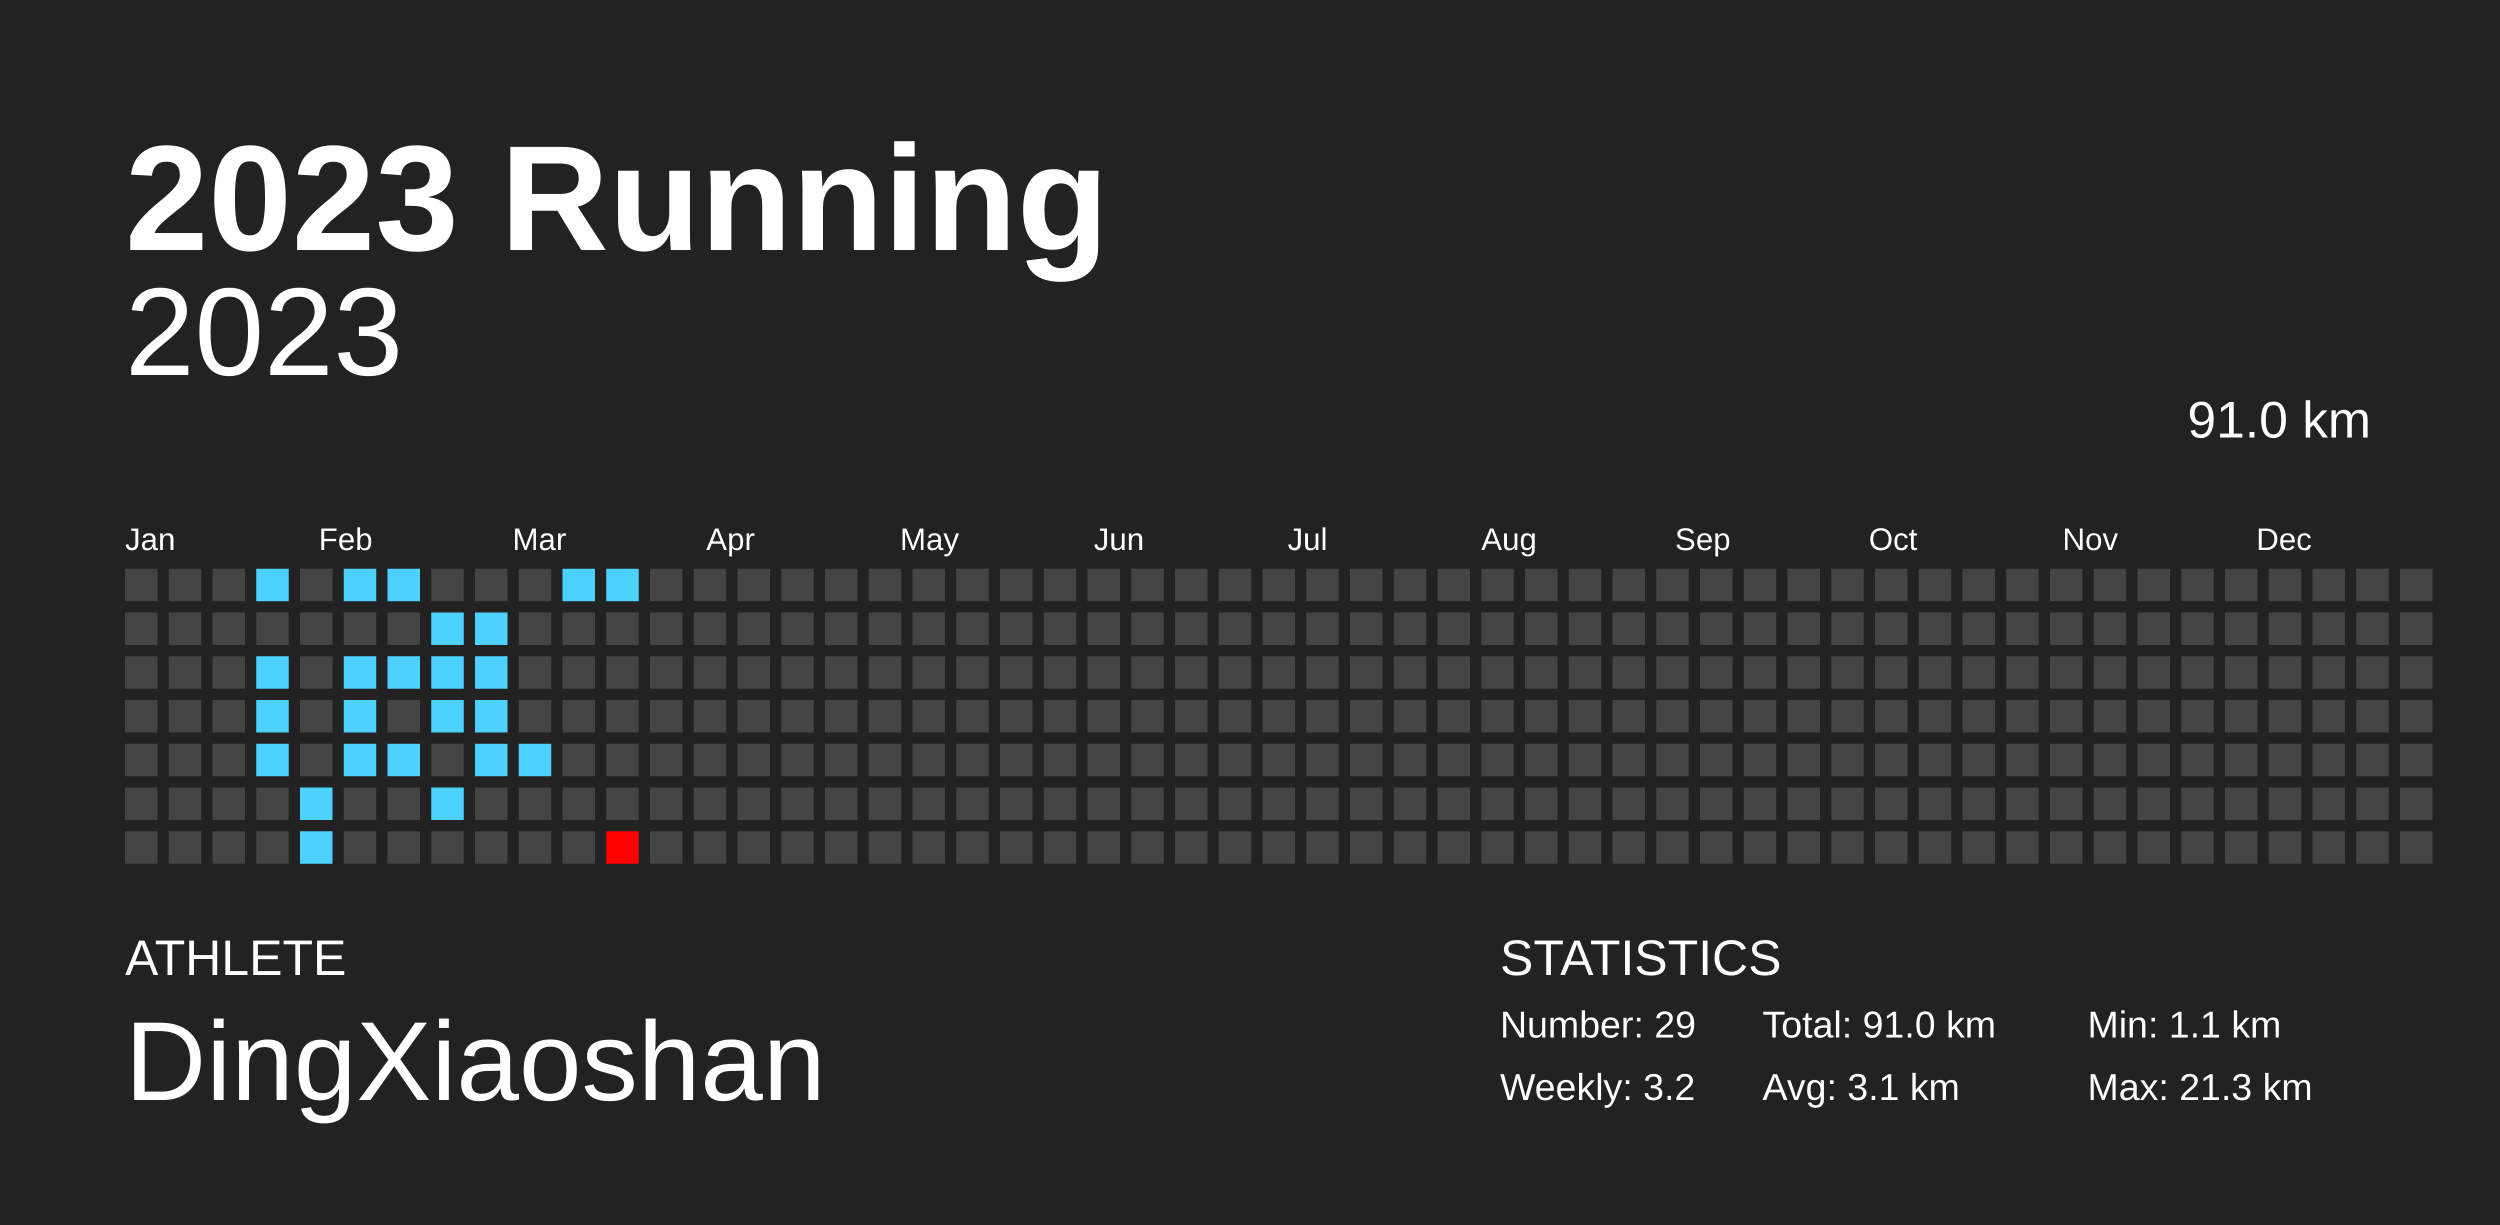
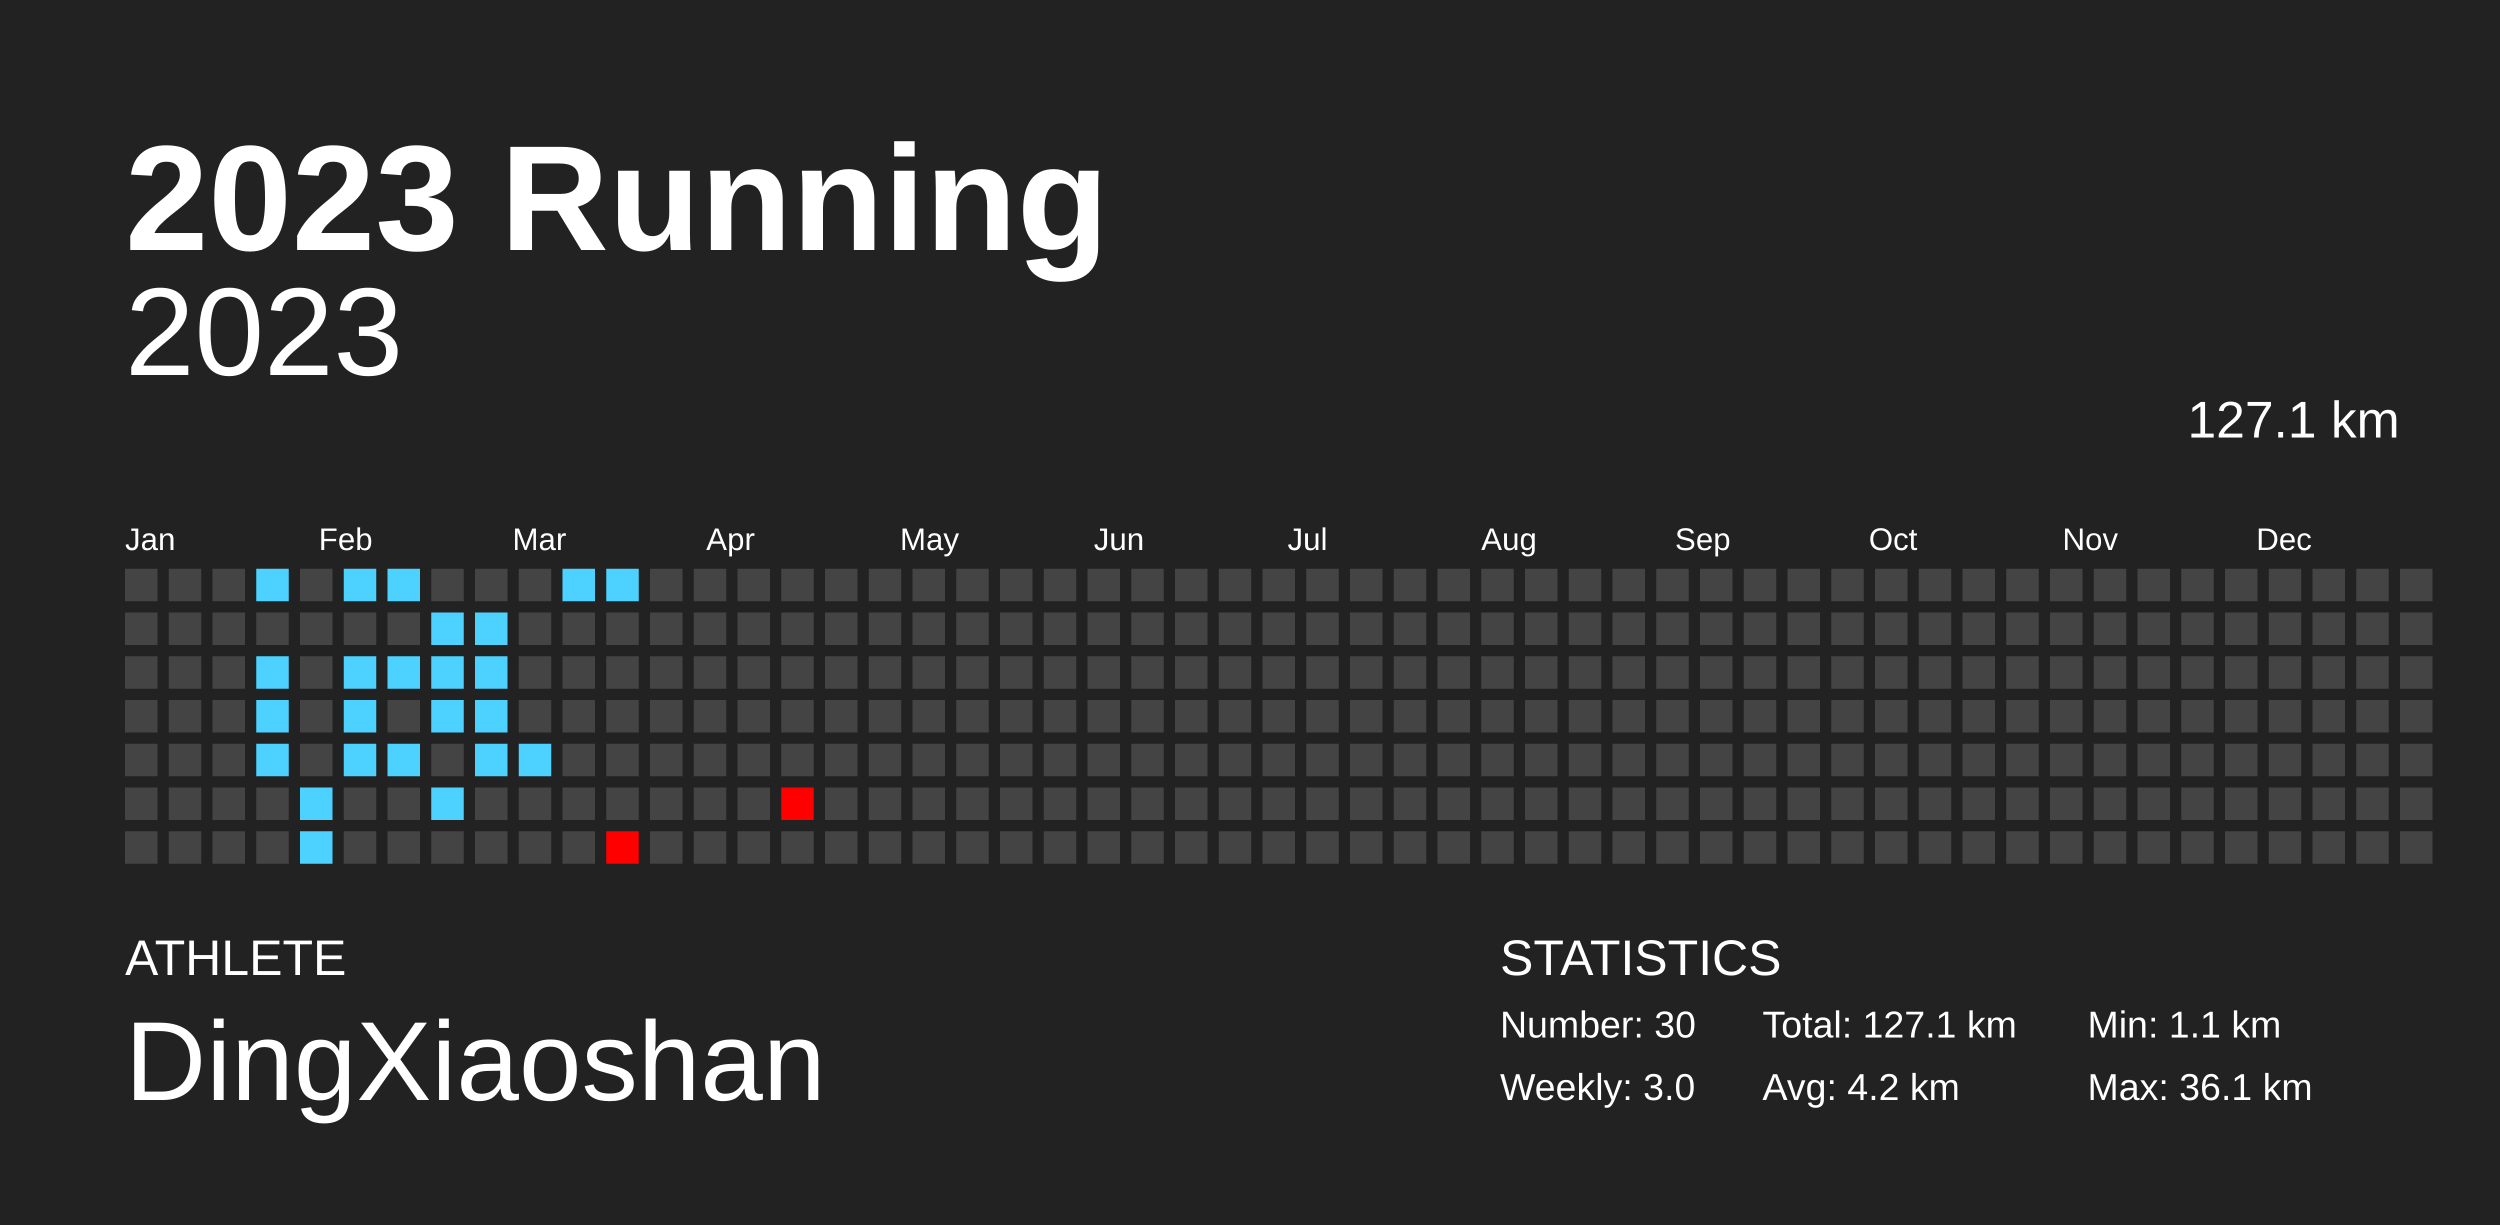
<svg xmlns="http://www.w3.org/2000/svg" baseProfile="full" height="98mm" version="1.1" viewBox="0,0,200,98" width="200mm">
  <defs />
  <rect fill="#222222" height="98" width="200" x="0" y="0" />
  <text fill="#FFFFFF" style="font-size:12px; font-family:Arial; font-weight:bold;" x="10" y="20">2023 Running</text>
  <text fill="#FFFFFF" style="font-size:4px; font-family:Arial" x="10" y="78">ATHLETE</text>
  <text fill="#FFFFFF" style="font-size:9px; font-family:Arial" x="10" y="88">DingXiaoshan</text>
  <text fill="#FFFFFF" style="font-size:4px; font-family:Arial" x="120" y="78">STATISTICS</text>
-   <text fill="#FFFFFF" style="font-size:3px; font-family:Arial" x="120" y="83">Number: 29</text>
-   <text fill="#FFFFFF" style="font-size:3px; font-family:Arial" x="120" y="88">Weekly: 3.2</text>
-   <text fill="#FFFFFF" style="font-size:3px; font-family:Arial" x="141" y="83">Total: 91.0 km</text>
-   <text fill="#FFFFFF" style="font-size:3px; font-family:Arial" x="141" y="88">Avg: 3.1 km</text>
+   <text fill="#FFFFFF" style="font-size:3px; font-family:Arial" x="120" y="83">Number: 30</text>
+   <text fill="#FFFFFF" style="font-size:3px; font-family:Arial" x="120" y="88">Weekly: 3.0</text>
+   <text fill="#FFFFFF" style="font-size:3px; font-family:Arial" x="141" y="83">Total: 127.1 km</text>
+   <text fill="#FFFFFF" style="font-size:3px; font-family:Arial" x="141" y="88">Avg: 4.2 km</text>
  <text fill="#FFFFFF" style="font-size:3px; font-family:Arial" x="167" y="83">Min: 1.1 km</text>
-   <text fill="#FFFFFF" style="font-size:3px; font-family:Arial" x="167" y="88">Max: 21.3 km</text>
+   <text fill="#FFFFFF" style="font-size:3px; font-family:Arial" x="167" y="88">Max: 36.1 km</text>
  <text alignment-baseline="hanging" fill="#FFFFFF" style="font-size:10.0px; font-family:Arial;" x="10" y="30">2023</text>
-   <text alignment-baseline="hanging" fill="#FFFFFF" style="font-size:4.125px; font-family:Arial;" x="175" y="35">91.0 km</text>
+   <text alignment-baseline="hanging" fill="#FFFFFF" style="font-size:4.125px; font-family:Arial;" x="175" y="35">127.1 km</text>
  <text fill="#FFFFFF" style="font-size:2.5px; font-family:Arial" x="10.0" y="44">Jan</text>
  <text fill="#FFFFFF" style="font-size:2.5px; font-family:Arial" x="25.5" y="44">Feb</text>
  <text fill="#FFFFFF" style="font-size:2.5px; font-family:Arial" x="41.0" y="44">Mar</text>
  <text fill="#FFFFFF" style="font-size:2.5px; font-family:Arial" x="56.5" y="44">Apr</text>
  <text fill="#FFFFFF" style="font-size:2.5px; font-family:Arial" x="72.0" y="44">May</text>
  <text fill="#FFFFFF" style="font-size:2.5px; font-family:Arial" x="87.5" y="44">Jun</text>
  <text fill="#FFFFFF" style="font-size:2.5px; font-family:Arial" x="103.0" y="44">Jul</text>
  <text fill="#FFFFFF" style="font-size:2.5px; font-family:Arial" x="118.5" y="44">Aug</text>
  <text fill="#FFFFFF" style="font-size:2.5px; font-family:Arial" x="134.0" y="44">Sep</text>
  <text fill="#FFFFFF" style="font-size:2.5px; font-family:Arial" x="149.5" y="44">Oct</text>
  <text fill="#FFFFFF" style="font-size:2.5px; font-family:Arial" x="165.0" y="44">Nov</text>
  <text fill="#FFFFFF" style="font-size:2.5px; font-family:Arial" x="180.5" y="44">Dec</text>
  <rect fill="#444444" height="2.6" width="2.6" x="10.0" y="45.5" />
  <rect fill="#444444" height="2.6" width="2.6" x="10.0" y="49.0" />
  <rect fill="#444444" height="2.6" width="2.6" x="10.0" y="52.5" />
  <rect fill="#444444" height="2.6" width="2.6" x="10.0" y="56.0" />
  <rect fill="#444444" height="2.6" width="2.6" x="10.0" y="59.5" />
  <rect fill="#444444" height="2.6" width="2.6" x="10.0" y="63.0" />
  <rect fill="#444444" height="2.6" width="2.6" x="10.0" y="66.5" />
  <rect fill="#444444" height="2.6" width="2.6" x="13.5" y="45.5" />
  <rect fill="#444444" height="2.6" width="2.6" x="13.5" y="49.0" />
  <rect fill="#444444" height="2.6" width="2.6" x="13.5" y="52.5" />
  <rect fill="#444444" height="2.6" width="2.6" x="13.5" y="56.0" />
  <rect fill="#444444" height="2.6" width="2.6" x="13.5" y="59.5" />
  <rect fill="#444444" height="2.6" width="2.6" x="13.5" y="63.0" />
  <rect fill="#444444" height="2.6" width="2.6" x="13.5" y="66.5" />
  <rect fill="#444444" height="2.6" width="2.6" x="17.0" y="45.5" />
  <rect fill="#444444" height="2.6" width="2.6" x="17.0" y="49.0" />
  <rect fill="#444444" height="2.6" width="2.6" x="17.0" y="52.5" />
  <rect fill="#444444" height="2.6" width="2.6" x="17.0" y="56.0" />
  <rect fill="#444444" height="2.6" width="2.6" x="17.0" y="59.5" />
  <rect fill="#444444" height="2.6" width="2.6" x="17.0" y="63.0" />
  <rect fill="#444444" height="2.6" width="2.6" x="17.0" y="66.5" />
  <rect fill="#4dd2ff" height="2.6" width="2.6" x="20.5" y="45.5" />
  <rect fill="#444444" height="2.6" width="2.6" x="20.5" y="49.0" />
  <rect fill="#4dd2ff" height="2.6" width="2.6" x="20.5" y="52.5" />
  <rect fill="#4dd2ff" height="2.6" width="2.6" x="20.5" y="56.0" />
  <rect fill="#4dd2ff" height="2.6" width="2.6" x="20.5" y="59.5" />
  <rect fill="#444444" height="2.6" width="2.6" x="20.5" y="63.0" />
  <rect fill="#444444" height="2.6" width="2.6" x="20.5" y="66.5" />
  <rect fill="#444444" height="2.6" width="2.6" x="24.0" y="45.5" />
  <rect fill="#444444" height="2.6" width="2.6" x="24.0" y="49.0" />
  <rect fill="#444444" height="2.6" width="2.6" x="24.0" y="52.5" />
  <rect fill="#444444" height="2.6" width="2.6" x="24.0" y="56.0" />
  <rect fill="#444444" height="2.6" width="2.6" x="24.0" y="59.5" />
  <rect fill="#4dd2ff" height="2.6" width="2.6" x="24.0" y="63.0" />
  <rect fill="#4dd2ff" height="2.6" width="2.6" x="24.0" y="66.5" />
  <rect fill="#4dd2ff" height="2.6" width="2.6" x="27.5" y="45.5" />
  <rect fill="#444444" height="2.6" width="2.6" x="27.5" y="49.0" />
  <rect fill="#4dd2ff" height="2.6" width="2.6" x="27.5" y="52.5" />
  <rect fill="#4dd2ff" height="2.6" width="2.6" x="27.5" y="56.0" />
  <rect fill="#4dd2ff" height="2.6" width="2.6" x="27.5" y="59.5" />
  <rect fill="#444444" height="2.6" width="2.6" x="27.5" y="63.0" />
  <rect fill="#444444" height="2.6" width="2.6" x="27.5" y="66.5" />
  <rect fill="#4dd2ff" height="2.6" width="2.6" x="31.0" y="45.5" />
  <rect fill="#444444" height="2.6" width="2.6" x="31.0" y="49.0" />
  <rect fill="#4dd2ff" height="2.6" width="2.6" x="31.0" y="52.5" />
  <rect fill="#444444" height="2.6" width="2.6" x="31.0" y="56.0" />
  <rect fill="#4dd2ff" height="2.6" width="2.6" x="31.0" y="59.5" />
  <rect fill="#444444" height="2.6" width="2.6" x="31.0" y="63.0" />
  <rect fill="#444444" height="2.6" width="2.6" x="31.0" y="66.5" />
  <rect fill="#444444" height="2.6" width="2.6" x="34.5" y="45.5" />
  <rect fill="#4dd2ff" height="2.6" width="2.6" x="34.5" y="49.0" />
  <rect fill="#4dd2ff" height="2.6" width="2.6" x="34.5" y="52.5" />
  <rect fill="#4dd2ff" height="2.6" width="2.6" x="34.5" y="56.0" />
  <rect fill="#444444" height="2.6" width="2.6" x="34.5" y="59.5" />
  <rect fill="#4dd2ff" height="2.6" width="2.6" x="34.5" y="63.0" />
  <rect fill="#444444" height="2.6" width="2.6" x="34.5" y="66.5" />
  <rect fill="#444444" height="2.6" width="2.6" x="38.0" y="45.5" />
  <rect fill="#4dd2ff" height="2.6" width="2.6" x="38.0" y="49.0" />
  <rect fill="#4dd2ff" height="2.6" width="2.6" x="38.0" y="52.5" />
  <rect fill="#4dd2ff" height="2.6" width="2.6" x="38.0" y="56.0" />
  <rect fill="#4dd2ff" height="2.6" width="2.6" x="38.0" y="59.5" />
  <rect fill="#444444" height="2.6" width="2.6" x="38.0" y="63.0" />
  <rect fill="#444444" height="2.6" width="2.6" x="38.0" y="66.5" />
  <rect fill="#444444" height="2.6" width="2.6" x="41.5" y="45.5" />
  <rect fill="#444444" height="2.6" width="2.6" x="41.5" y="49.0" />
  <rect fill="#444444" height="2.6" width="2.6" x="41.5" y="52.5" />
  <rect fill="#444444" height="2.6" width="2.6" x="41.5" y="56.0" />
  <rect fill="#4dd2ff" height="2.6" width="2.6" x="41.5" y="59.5" />
  <rect fill="#444444" height="2.6" width="2.6" x="41.5" y="63.0" />
  <rect fill="#444444" height="2.6" width="2.6" x="41.5" y="66.5" />
  <rect fill="#4dd2ff" height="2.6" width="2.6" x="45.0" y="45.5" />
  <rect fill="#444444" height="2.6" width="2.6" x="45.0" y="49.0" />
  <rect fill="#444444" height="2.6" width="2.6" x="45.0" y="52.5" />
  <rect fill="#444444" height="2.6" width="2.6" x="45.0" y="56.0" />
  <rect fill="#444444" height="2.6" width="2.6" x="45.0" y="59.5" />
  <rect fill="#444444" height="2.6" width="2.6" x="45.0" y="63.0" />
  <rect fill="#444444" height="2.6" width="2.6" x="45.0" y="66.5" />
  <rect fill="#4dd2ff" height="2.6" width="2.6" x="48.5" y="45.5" />
  <rect fill="#444444" height="2.6" width="2.6" x="48.5" y="49.0" />
  <rect fill="#444444" height="2.6" width="2.6" x="48.5" y="52.5" />
  <rect fill="#444444" height="2.6" width="2.6" x="48.5" y="56.0" />
  <rect fill="#444444" height="2.6" width="2.6" x="48.5" y="59.5" />
  <rect fill="#444444" height="2.6" width="2.6" x="48.5" y="63.0" />
  <rect fill="red" height="2.6" width="2.6" x="48.5" y="66.5" />
  <rect fill="#444444" height="2.6" width="2.6" x="52.0" y="45.5" />
  <rect fill="#444444" height="2.6" width="2.6" x="52.0" y="49.0" />
  <rect fill="#444444" height="2.6" width="2.6" x="52.0" y="52.5" />
  <rect fill="#444444" height="2.6" width="2.6" x="52.0" y="56.0" />
  <rect fill="#444444" height="2.6" width="2.6" x="52.0" y="59.5" />
  <rect fill="#444444" height="2.6" width="2.6" x="52.0" y="63.0" />
  <rect fill="#444444" height="2.6" width="2.6" x="52.0" y="66.5" />
  <rect fill="#444444" height="2.6" width="2.6" x="55.5" y="45.5" />
  <rect fill="#444444" height="2.6" width="2.6" x="55.5" y="49.0" />
  <rect fill="#444444" height="2.6" width="2.6" x="55.5" y="52.5" />
  <rect fill="#444444" height="2.6" width="2.6" x="55.5" y="56.0" />
  <rect fill="#444444" height="2.6" width="2.6" x="55.5" y="59.5" />
  <rect fill="#444444" height="2.6" width="2.6" x="55.5" y="63.0" />
  <rect fill="#444444" height="2.6" width="2.6" x="55.5" y="66.5" />
  <rect fill="#444444" height="2.6" width="2.6" x="59.0" y="45.5" />
  <rect fill="#444444" height="2.6" width="2.6" x="59.0" y="49.0" />
  <rect fill="#444444" height="2.6" width="2.6" x="59.0" y="52.5" />
  <rect fill="#444444" height="2.6" width="2.6" x="59.0" y="56.0" />
  <rect fill="#444444" height="2.6" width="2.6" x="59.0" y="59.5" />
  <rect fill="#444444" height="2.6" width="2.6" x="59.0" y="63.0" />
  <rect fill="#444444" height="2.6" width="2.6" x="59.0" y="66.5" />
  <rect fill="#444444" height="2.6" width="2.6" x="62.5" y="45.5" />
  <rect fill="#444444" height="2.6" width="2.6" x="62.5" y="49.0" />
  <rect fill="#444444" height="2.6" width="2.6" x="62.5" y="52.5" />
  <rect fill="#444444" height="2.6" width="2.6" x="62.5" y="56.0" />
  <rect fill="#444444" height="2.6" width="2.6" x="62.5" y="59.5" />
-   <rect fill="#444444" height="2.6" width="2.6" x="62.5" y="63.0" />
+   <rect fill="red" height="2.6" width="2.6" x="62.5" y="63.0" />
  <rect fill="#444444" height="2.6" width="2.6" x="62.5" y="66.5" />
  <rect fill="#444444" height="2.6" width="2.6" x="66.0" y="45.5" />
  <rect fill="#444444" height="2.6" width="2.6" x="66.0" y="49.0" />
  <rect fill="#444444" height="2.6" width="2.6" x="66.0" y="52.5" />
  <rect fill="#444444" height="2.6" width="2.6" x="66.0" y="56.0" />
  <rect fill="#444444" height="2.6" width="2.6" x="66.0" y="59.5" />
  <rect fill="#444444" height="2.6" width="2.6" x="66.0" y="63.0" />
  <rect fill="#444444" height="2.6" width="2.6" x="66.0" y="66.5" />
  <rect fill="#444444" height="2.6" width="2.6" x="69.5" y="45.5" />
  <rect fill="#444444" height="2.6" width="2.6" x="69.5" y="49.0" />
  <rect fill="#444444" height="2.6" width="2.6" x="69.5" y="52.5" />
  <rect fill="#444444" height="2.6" width="2.6" x="69.5" y="56.0" />
  <rect fill="#444444" height="2.6" width="2.6" x="69.5" y="59.5" />
  <rect fill="#444444" height="2.6" width="2.6" x="69.5" y="63.0" />
  <rect fill="#444444" height="2.6" width="2.6" x="69.5" y="66.5" />
  <rect fill="#444444" height="2.6" width="2.6" x="73.0" y="45.5" />
  <rect fill="#444444" height="2.6" width="2.6" x="73.0" y="49.0" />
  <rect fill="#444444" height="2.6" width="2.6" x="73.0" y="52.5" />
  <rect fill="#444444" height="2.6" width="2.6" x="73.0" y="56.0" />
  <rect fill="#444444" height="2.6" width="2.6" x="73.0" y="59.5" />
  <rect fill="#444444" height="2.6" width="2.6" x="73.0" y="63.0" />
  <rect fill="#444444" height="2.6" width="2.6" x="73.0" y="66.5" />
  <rect fill="#444444" height="2.6" width="2.6" x="76.5" y="45.5" />
  <rect fill="#444444" height="2.6" width="2.6" x="76.5" y="49.0" />
  <rect fill="#444444" height="2.6" width="2.6" x="76.5" y="52.5" />
  <rect fill="#444444" height="2.6" width="2.6" x="76.5" y="56.0" />
  <rect fill="#444444" height="2.6" width="2.6" x="76.5" y="59.5" />
  <rect fill="#444444" height="2.6" width="2.6" x="76.5" y="63.0" />
  <rect fill="#444444" height="2.6" width="2.6" x="76.5" y="66.5" />
  <rect fill="#444444" height="2.6" width="2.6" x="80.0" y="45.5" />
  <rect fill="#444444" height="2.6" width="2.6" x="80.0" y="49.0" />
  <rect fill="#444444" height="2.6" width="2.6" x="80.0" y="52.5" />
  <rect fill="#444444" height="2.6" width="2.6" x="80.0" y="56.0" />
  <rect fill="#444444" height="2.6" width="2.6" x="80.0" y="59.5" />
  <rect fill="#444444" height="2.6" width="2.6" x="80.0" y="63.0" />
  <rect fill="#444444" height="2.6" width="2.6" x="80.0" y="66.5" />
  <rect fill="#444444" height="2.6" width="2.6" x="83.5" y="45.5" />
  <rect fill="#444444" height="2.6" width="2.6" x="83.5" y="49.0" />
  <rect fill="#444444" height="2.6" width="2.6" x="83.5" y="52.5" />
  <rect fill="#444444" height="2.6" width="2.6" x="83.5" y="56.0" />
  <rect fill="#444444" height="2.6" width="2.6" x="83.5" y="59.5" />
  <rect fill="#444444" height="2.6" width="2.6" x="83.5" y="63.0" />
  <rect fill="#444444" height="2.6" width="2.6" x="83.5" y="66.5" />
  <rect fill="#444444" height="2.6" width="2.6" x="87.0" y="45.5" />
  <rect fill="#444444" height="2.6" width="2.6" x="87.0" y="49.0" />
  <rect fill="#444444" height="2.6" width="2.6" x="87.0" y="52.5" />
  <rect fill="#444444" height="2.6" width="2.6" x="87.0" y="56.0" />
  <rect fill="#444444" height="2.6" width="2.6" x="87.0" y="59.5" />
  <rect fill="#444444" height="2.6" width="2.6" x="87.0" y="63.0" />
  <rect fill="#444444" height="2.6" width="2.6" x="87.0" y="66.5" />
  <rect fill="#444444" height="2.6" width="2.6" x="90.5" y="45.5" />
  <rect fill="#444444" height="2.6" width="2.6" x="90.5" y="49.0" />
  <rect fill="#444444" height="2.6" width="2.6" x="90.5" y="52.5" />
  <rect fill="#444444" height="2.6" width="2.6" x="90.5" y="56.0" />
  <rect fill="#444444" height="2.6" width="2.6" x="90.5" y="59.5" />
  <rect fill="#444444" height="2.6" width="2.6" x="90.5" y="63.0" />
  <rect fill="#444444" height="2.6" width="2.6" x="90.5" y="66.5" />
  <rect fill="#444444" height="2.6" width="2.6" x="94.0" y="45.5" />
  <rect fill="#444444" height="2.6" width="2.6" x="94.0" y="49.0" />
  <rect fill="#444444" height="2.6" width="2.6" x="94.0" y="52.5" />
  <rect fill="#444444" height="2.6" width="2.6" x="94.0" y="56.0" />
  <rect fill="#444444" height="2.6" width="2.6" x="94.0" y="59.5" />
  <rect fill="#444444" height="2.6" width="2.6" x="94.0" y="63.0" />
  <rect fill="#444444" height="2.6" width="2.6" x="94.0" y="66.5" />
  <rect fill="#444444" height="2.6" width="2.6" x="97.5" y="45.5" />
  <rect fill="#444444" height="2.6" width="2.6" x="97.5" y="49.0" />
  <rect fill="#444444" height="2.6" width="2.6" x="97.5" y="52.5" />
  <rect fill="#444444" height="2.6" width="2.6" x="97.5" y="56.0" />
  <rect fill="#444444" height="2.6" width="2.6" x="97.5" y="59.5" />
  <rect fill="#444444" height="2.6" width="2.6" x="97.5" y="63.0" />
  <rect fill="#444444" height="2.6" width="2.6" x="97.5" y="66.5" />
  <rect fill="#444444" height="2.6" width="2.6" x="101.0" y="45.5" />
  <rect fill="#444444" height="2.6" width="2.6" x="101.0" y="49.0" />
  <rect fill="#444444" height="2.6" width="2.6" x="101.0" y="52.5" />
  <rect fill="#444444" height="2.6" width="2.6" x="101.0" y="56.0" />
  <rect fill="#444444" height="2.6" width="2.6" x="101.0" y="59.5" />
  <rect fill="#444444" height="2.6" width="2.6" x="101.0" y="63.0" />
  <rect fill="#444444" height="2.6" width="2.6" x="101.0" y="66.5" />
  <rect fill="#444444" height="2.6" width="2.6" x="104.5" y="45.5" />
  <rect fill="#444444" height="2.6" width="2.6" x="104.5" y="49.0" />
  <rect fill="#444444" height="2.6" width="2.6" x="104.5" y="52.5" />
  <rect fill="#444444" height="2.6" width="2.6" x="104.5" y="56.0" />
  <rect fill="#444444" height="2.6" width="2.6" x="104.5" y="59.5" />
  <rect fill="#444444" height="2.6" width="2.6" x="104.5" y="63.0" />
  <rect fill="#444444" height="2.6" width="2.6" x="104.5" y="66.5" />
  <rect fill="#444444" height="2.6" width="2.6" x="108.0" y="45.5" />
  <rect fill="#444444" height="2.6" width="2.6" x="108.0" y="49.0" />
  <rect fill="#444444" height="2.6" width="2.6" x="108.0" y="52.5" />
  <rect fill="#444444" height="2.6" width="2.6" x="108.0" y="56.0" />
  <rect fill="#444444" height="2.6" width="2.6" x="108.0" y="59.5" />
  <rect fill="#444444" height="2.6" width="2.6" x="108.0" y="63.0" />
  <rect fill="#444444" height="2.6" width="2.6" x="108.0" y="66.5" />
  <rect fill="#444444" height="2.6" width="2.6" x="111.5" y="45.5" />
  <rect fill="#444444" height="2.6" width="2.6" x="111.5" y="49.0" />
  <rect fill="#444444" height="2.6" width="2.6" x="111.5" y="52.5" />
  <rect fill="#444444" height="2.6" width="2.6" x="111.5" y="56.0" />
  <rect fill="#444444" height="2.6" width="2.6" x="111.5" y="59.5" />
  <rect fill="#444444" height="2.6" width="2.6" x="111.5" y="63.0" />
  <rect fill="#444444" height="2.6" width="2.6" x="111.5" y="66.5" />
  <rect fill="#444444" height="2.6" width="2.6" x="115.0" y="45.5" />
  <rect fill="#444444" height="2.6" width="2.6" x="115.0" y="49.0" />
  <rect fill="#444444" height="2.6" width="2.6" x="115.0" y="52.5" />
  <rect fill="#444444" height="2.6" width="2.6" x="115.0" y="56.0" />
  <rect fill="#444444" height="2.6" width="2.6" x="115.0" y="59.5" />
  <rect fill="#444444" height="2.6" width="2.6" x="115.0" y="63.0" />
  <rect fill="#444444" height="2.6" width="2.6" x="115.0" y="66.5" />
  <rect fill="#444444" height="2.6" width="2.6" x="118.5" y="45.5" />
  <rect fill="#444444" height="2.6" width="2.6" x="118.5" y="49.0" />
  <rect fill="#444444" height="2.6" width="2.6" x="118.5" y="52.5" />
  <rect fill="#444444" height="2.6" width="2.6" x="118.5" y="56.0" />
  <rect fill="#444444" height="2.6" width="2.6" x="118.5" y="59.5" />
  <rect fill="#444444" height="2.6" width="2.6" x="118.5" y="63.0" />
  <rect fill="#444444" height="2.6" width="2.6" x="118.5" y="66.5" />
  <rect fill="#444444" height="2.6" width="2.6" x="122.0" y="45.5" />
  <rect fill="#444444" height="2.6" width="2.6" x="122.0" y="49.0" />
  <rect fill="#444444" height="2.6" width="2.6" x="122.0" y="52.5" />
  <rect fill="#444444" height="2.6" width="2.6" x="122.0" y="56.0" />
  <rect fill="#444444" height="2.6" width="2.6" x="122.0" y="59.5" />
  <rect fill="#444444" height="2.6" width="2.6" x="122.0" y="63.0" />
  <rect fill="#444444" height="2.6" width="2.6" x="122.0" y="66.5" />
  <rect fill="#444444" height="2.6" width="2.6" x="125.5" y="45.5" />
  <rect fill="#444444" height="2.6" width="2.6" x="125.5" y="49.0" />
  <rect fill="#444444" height="2.6" width="2.6" x="125.5" y="52.5" />
  <rect fill="#444444" height="2.6" width="2.6" x="125.5" y="56.0" />
  <rect fill="#444444" height="2.6" width="2.6" x="125.5" y="59.5" />
  <rect fill="#444444" height="2.6" width="2.6" x="125.5" y="63.0" />
  <rect fill="#444444" height="2.6" width="2.6" x="125.5" y="66.5" />
  <rect fill="#444444" height="2.6" width="2.6" x="129.0" y="45.5" />
  <rect fill="#444444" height="2.6" width="2.6" x="129.0" y="49.0" />
  <rect fill="#444444" height="2.6" width="2.6" x="129.0" y="52.5" />
  <rect fill="#444444" height="2.6" width="2.6" x="129.0" y="56.0" />
  <rect fill="#444444" height="2.6" width="2.6" x="129.0" y="59.5" />
  <rect fill="#444444" height="2.6" width="2.6" x="129.0" y="63.0" />
  <rect fill="#444444" height="2.6" width="2.6" x="129.0" y="66.5" />
  <rect fill="#444444" height="2.6" width="2.6" x="132.5" y="45.5" />
  <rect fill="#444444" height="2.6" width="2.6" x="132.5" y="49.0" />
  <rect fill="#444444" height="2.6" width="2.6" x="132.5" y="52.5" />
  <rect fill="#444444" height="2.6" width="2.6" x="132.5" y="56.0" />
  <rect fill="#444444" height="2.6" width="2.6" x="132.5" y="59.5" />
  <rect fill="#444444" height="2.6" width="2.6" x="132.5" y="63.0" />
  <rect fill="#444444" height="2.6" width="2.6" x="132.5" y="66.5" />
  <rect fill="#444444" height="2.6" width="2.6" x="136.0" y="45.5" />
  <rect fill="#444444" height="2.6" width="2.6" x="136.0" y="49.0" />
  <rect fill="#444444" height="2.6" width="2.6" x="136.0" y="52.5" />
  <rect fill="#444444" height="2.6" width="2.6" x="136.0" y="56.0" />
  <rect fill="#444444" height="2.6" width="2.6" x="136.0" y="59.5" />
  <rect fill="#444444" height="2.6" width="2.6" x="136.0" y="63.0" />
  <rect fill="#444444" height="2.6" width="2.6" x="136.0" y="66.5" />
  <rect fill="#444444" height="2.6" width="2.6" x="139.5" y="45.5" />
  <rect fill="#444444" height="2.6" width="2.6" x="139.5" y="49.0" />
  <rect fill="#444444" height="2.6" width="2.6" x="139.5" y="52.5" />
  <rect fill="#444444" height="2.6" width="2.6" x="139.5" y="56.0" />
  <rect fill="#444444" height="2.6" width="2.6" x="139.5" y="59.5" />
  <rect fill="#444444" height="2.6" width="2.6" x="139.5" y="63.0" />
  <rect fill="#444444" height="2.6" width="2.6" x="139.5" y="66.5" />
  <rect fill="#444444" height="2.6" width="2.6" x="143.0" y="45.5" />
  <rect fill="#444444" height="2.6" width="2.6" x="143.0" y="49.0" />
  <rect fill="#444444" height="2.6" width="2.6" x="143.0" y="52.5" />
  <rect fill="#444444" height="2.6" width="2.6" x="143.0" y="56.0" />
  <rect fill="#444444" height="2.6" width="2.6" x="143.0" y="59.5" />
  <rect fill="#444444" height="2.6" width="2.6" x="143.0" y="63.0" />
  <rect fill="#444444" height="2.6" width="2.6" x="143.0" y="66.5" />
  <rect fill="#444444" height="2.6" width="2.6" x="146.5" y="45.5" />
  <rect fill="#444444" height="2.6" width="2.6" x="146.5" y="49.0" />
  <rect fill="#444444" height="2.6" width="2.6" x="146.5" y="52.5" />
  <rect fill="#444444" height="2.6" width="2.6" x="146.5" y="56.0" />
  <rect fill="#444444" height="2.6" width="2.6" x="146.5" y="59.5" />
  <rect fill="#444444" height="2.6" width="2.6" x="146.5" y="63.0" />
  <rect fill="#444444" height="2.6" width="2.6" x="146.5" y="66.5" />
  <rect fill="#444444" height="2.6" width="2.6" x="150.0" y="45.5" />
  <rect fill="#444444" height="2.6" width="2.6" x="150.0" y="49.0" />
  <rect fill="#444444" height="2.6" width="2.6" x="150.0" y="52.5" />
  <rect fill="#444444" height="2.6" width="2.6" x="150.0" y="56.0" />
  <rect fill="#444444" height="2.6" width="2.6" x="150.0" y="59.5" />
  <rect fill="#444444" height="2.6" width="2.6" x="150.0" y="63.0" />
  <rect fill="#444444" height="2.6" width="2.6" x="150.0" y="66.5" />
  <rect fill="#444444" height="2.6" width="2.6" x="153.5" y="45.5" />
  <rect fill="#444444" height="2.6" width="2.6" x="153.5" y="49.0" />
  <rect fill="#444444" height="2.6" width="2.6" x="153.5" y="52.5" />
  <rect fill="#444444" height="2.6" width="2.6" x="153.5" y="56.0" />
  <rect fill="#444444" height="2.6" width="2.6" x="153.5" y="59.5" />
  <rect fill="#444444" height="2.6" width="2.6" x="153.5" y="63.0" />
  <rect fill="#444444" height="2.6" width="2.6" x="153.5" y="66.5" />
  <rect fill="#444444" height="2.6" width="2.6" x="157.0" y="45.5" />
  <rect fill="#444444" height="2.6" width="2.6" x="157.0" y="49.0" />
  <rect fill="#444444" height="2.6" width="2.6" x="157.0" y="52.5" />
  <rect fill="#444444" height="2.6" width="2.6" x="157.0" y="56.0" />
  <rect fill="#444444" height="2.6" width="2.6" x="157.0" y="59.5" />
  <rect fill="#444444" height="2.6" width="2.6" x="157.0" y="63.0" />
  <rect fill="#444444" height="2.6" width="2.6" x="157.0" y="66.5" />
  <rect fill="#444444" height="2.6" width="2.6" x="160.5" y="45.5" />
  <rect fill="#444444" height="2.6" width="2.6" x="160.5" y="49.0" />
  <rect fill="#444444" height="2.6" width="2.6" x="160.5" y="52.5" />
  <rect fill="#444444" height="2.6" width="2.6" x="160.5" y="56.0" />
  <rect fill="#444444" height="2.6" width="2.6" x="160.5" y="59.5" />
  <rect fill="#444444" height="2.6" width="2.6" x="160.5" y="63.0" />
  <rect fill="#444444" height="2.6" width="2.6" x="160.5" y="66.5" />
  <rect fill="#444444" height="2.6" width="2.6" x="164.0" y="45.5" />
  <rect fill="#444444" height="2.6" width="2.6" x="164.0" y="49.0" />
  <rect fill="#444444" height="2.6" width="2.6" x="164.0" y="52.5" />
  <rect fill="#444444" height="2.6" width="2.6" x="164.0" y="56.0" />
  <rect fill="#444444" height="2.6" width="2.6" x="164.0" y="59.5" />
  <rect fill="#444444" height="2.6" width="2.6" x="164.0" y="63.0" />
  <rect fill="#444444" height="2.6" width="2.6" x="164.0" y="66.5" />
  <rect fill="#444444" height="2.6" width="2.6" x="167.5" y="45.5" />
  <rect fill="#444444" height="2.6" width="2.6" x="167.5" y="49.0" />
  <rect fill="#444444" height="2.6" width="2.6" x="167.5" y="52.5" />
  <rect fill="#444444" height="2.6" width="2.6" x="167.5" y="56.0" />
  <rect fill="#444444" height="2.6" width="2.6" x="167.5" y="59.5" />
  <rect fill="#444444" height="2.6" width="2.6" x="167.5" y="63.0" />
  <rect fill="#444444" height="2.6" width="2.6" x="167.5" y="66.5" />
  <rect fill="#444444" height="2.6" width="2.6" x="171.0" y="45.5" />
  <rect fill="#444444" height="2.6" width="2.6" x="171.0" y="49.0" />
  <rect fill="#444444" height="2.6" width="2.6" x="171.0" y="52.5" />
  <rect fill="#444444" height="2.6" width="2.6" x="171.0" y="56.0" />
  <rect fill="#444444" height="2.6" width="2.6" x="171.0" y="59.5" />
  <rect fill="#444444" height="2.6" width="2.6" x="171.0" y="63.0" />
  <rect fill="#444444" height="2.6" width="2.6" x="171.0" y="66.5" />
  <rect fill="#444444" height="2.6" width="2.6" x="174.5" y="45.5" />
  <rect fill="#444444" height="2.6" width="2.6" x="174.5" y="49.0" />
  <rect fill="#444444" height="2.6" width="2.6" x="174.5" y="52.5" />
  <rect fill="#444444" height="2.6" width="2.6" x="174.5" y="56.0" />
  <rect fill="#444444" height="2.6" width="2.6" x="174.5" y="59.5" />
  <rect fill="#444444" height="2.6" width="2.6" x="174.5" y="63.0" />
  <rect fill="#444444" height="2.6" width="2.6" x="174.5" y="66.5" />
  <rect fill="#444444" height="2.6" width="2.6" x="178.0" y="45.5" />
  <rect fill="#444444" height="2.6" width="2.6" x="178.0" y="49.0" />
  <rect fill="#444444" height="2.6" width="2.6" x="178.0" y="52.5" />
  <rect fill="#444444" height="2.6" width="2.6" x="178.0" y="56.0" />
  <rect fill="#444444" height="2.6" width="2.6" x="178.0" y="59.5" />
  <rect fill="#444444" height="2.6" width="2.6" x="178.0" y="63.0" />
  <rect fill="#444444" height="2.6" width="2.6" x="178.0" y="66.5" />
  <rect fill="#444444" height="2.6" width="2.6" x="181.5" y="45.5" />
  <rect fill="#444444" height="2.6" width="2.6" x="181.5" y="49.0" />
  <rect fill="#444444" height="2.6" width="2.6" x="181.5" y="52.5" />
  <rect fill="#444444" height="2.6" width="2.6" x="181.5" y="56.0" />
  <rect fill="#444444" height="2.6" width="2.6" x="181.5" y="59.5" />
  <rect fill="#444444" height="2.6" width="2.6" x="181.5" y="63.0" />
  <rect fill="#444444" height="2.6" width="2.6" x="181.5" y="66.5" />
  <rect fill="#444444" height="2.6" width="2.6" x="185.0" y="45.5" />
  <rect fill="#444444" height="2.6" width="2.6" x="185.0" y="49.0" />
  <rect fill="#444444" height="2.6" width="2.6" x="185.0" y="52.5" />
  <rect fill="#444444" height="2.6" width="2.6" x="185.0" y="56.0" />
  <rect fill="#444444" height="2.6" width="2.6" x="185.0" y="59.5" />
  <rect fill="#444444" height="2.6" width="2.6" x="185.0" y="63.0" />
  <rect fill="#444444" height="2.6" width="2.6" x="185.0" y="66.5" />
  <rect fill="#444444" height="2.6" width="2.6" x="188.5" y="45.5" />
  <rect fill="#444444" height="2.6" width="2.6" x="188.5" y="49.0" />
  <rect fill="#444444" height="2.6" width="2.6" x="188.5" y="52.5" />
  <rect fill="#444444" height="2.6" width="2.6" x="188.5" y="56.0" />
  <rect fill="#444444" height="2.6" width="2.6" x="188.5" y="59.5" />
  <rect fill="#444444" height="2.6" width="2.6" x="188.5" y="63.0" />
  <rect fill="#444444" height="2.6" width="2.6" x="188.5" y="66.5" />
  <rect fill="#444444" height="2.6" width="2.6" x="192.0" y="45.5" />
  <rect fill="#444444" height="2.6" width="2.6" x="192.0" y="49.0" />
  <rect fill="#444444" height="2.6" width="2.6" x="192.0" y="52.5" />
  <rect fill="#444444" height="2.6" width="2.6" x="192.0" y="56.0" />
  <rect fill="#444444" height="2.6" width="2.6" x="192.0" y="59.5" />
  <rect fill="#444444" height="2.6" width="2.6" x="192.0" y="63.0" />
  <rect fill="#444444" height="2.6" width="2.6" x="192.0" y="66.5" />
</svg>
